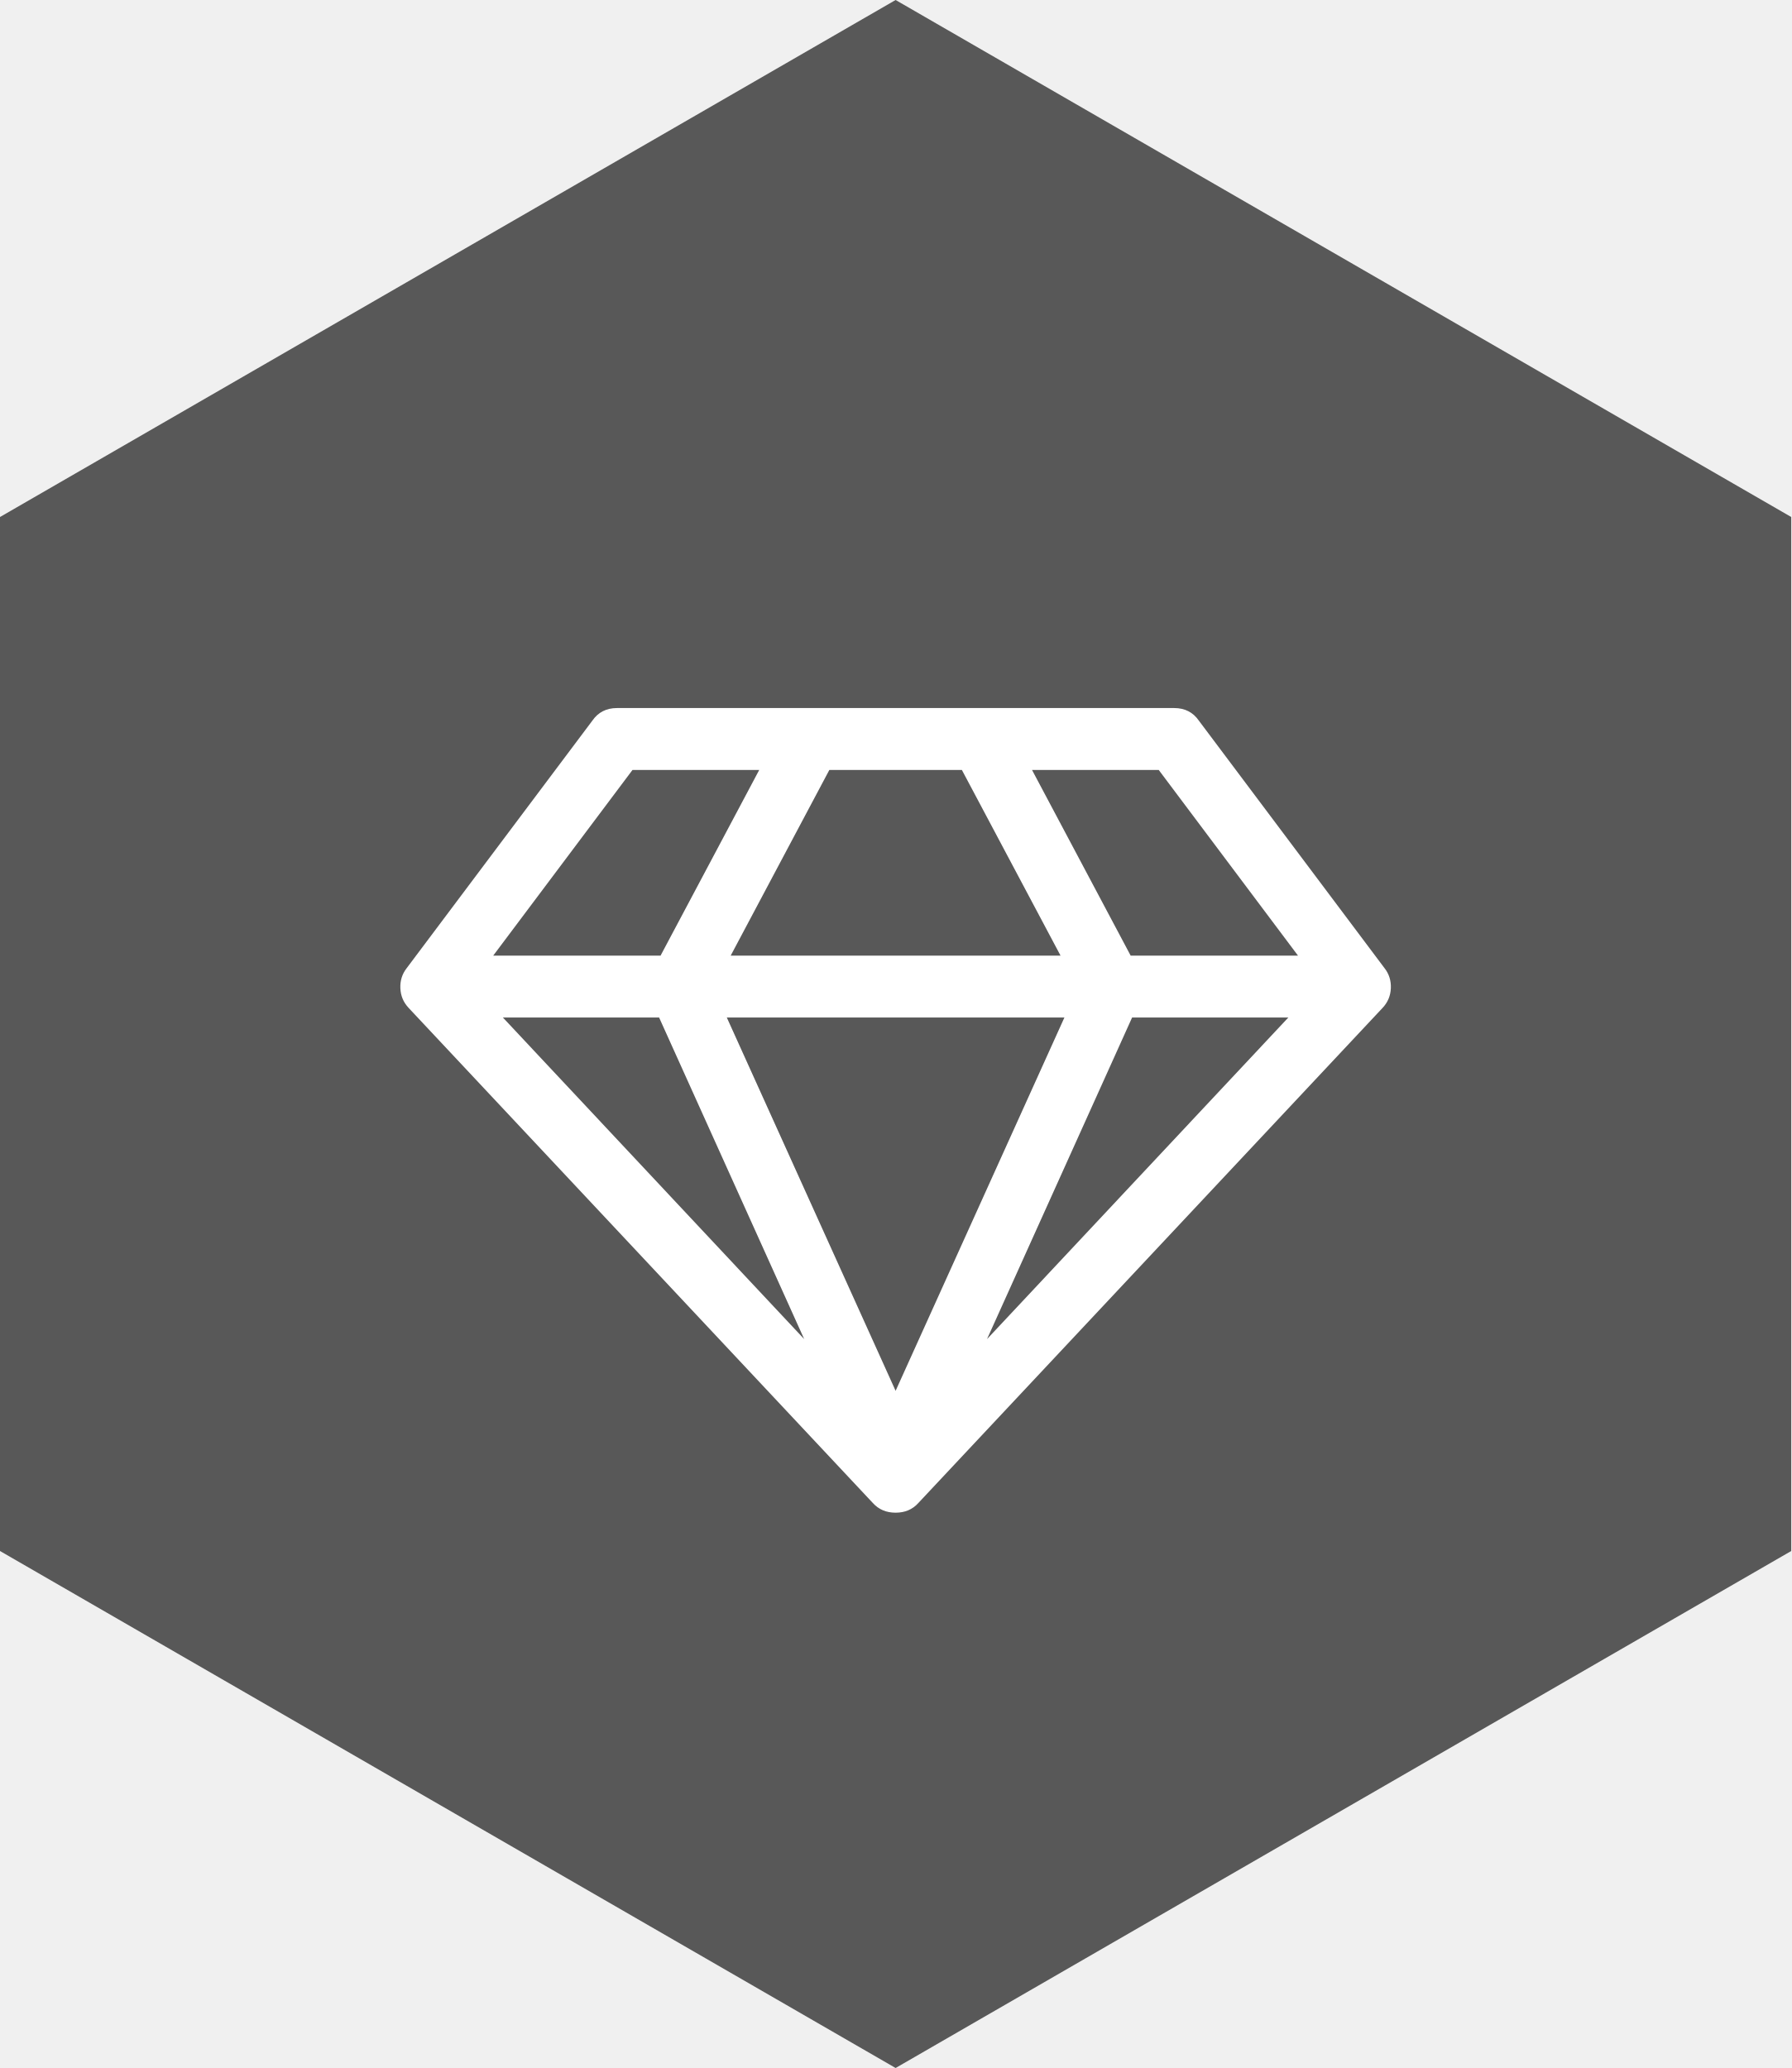
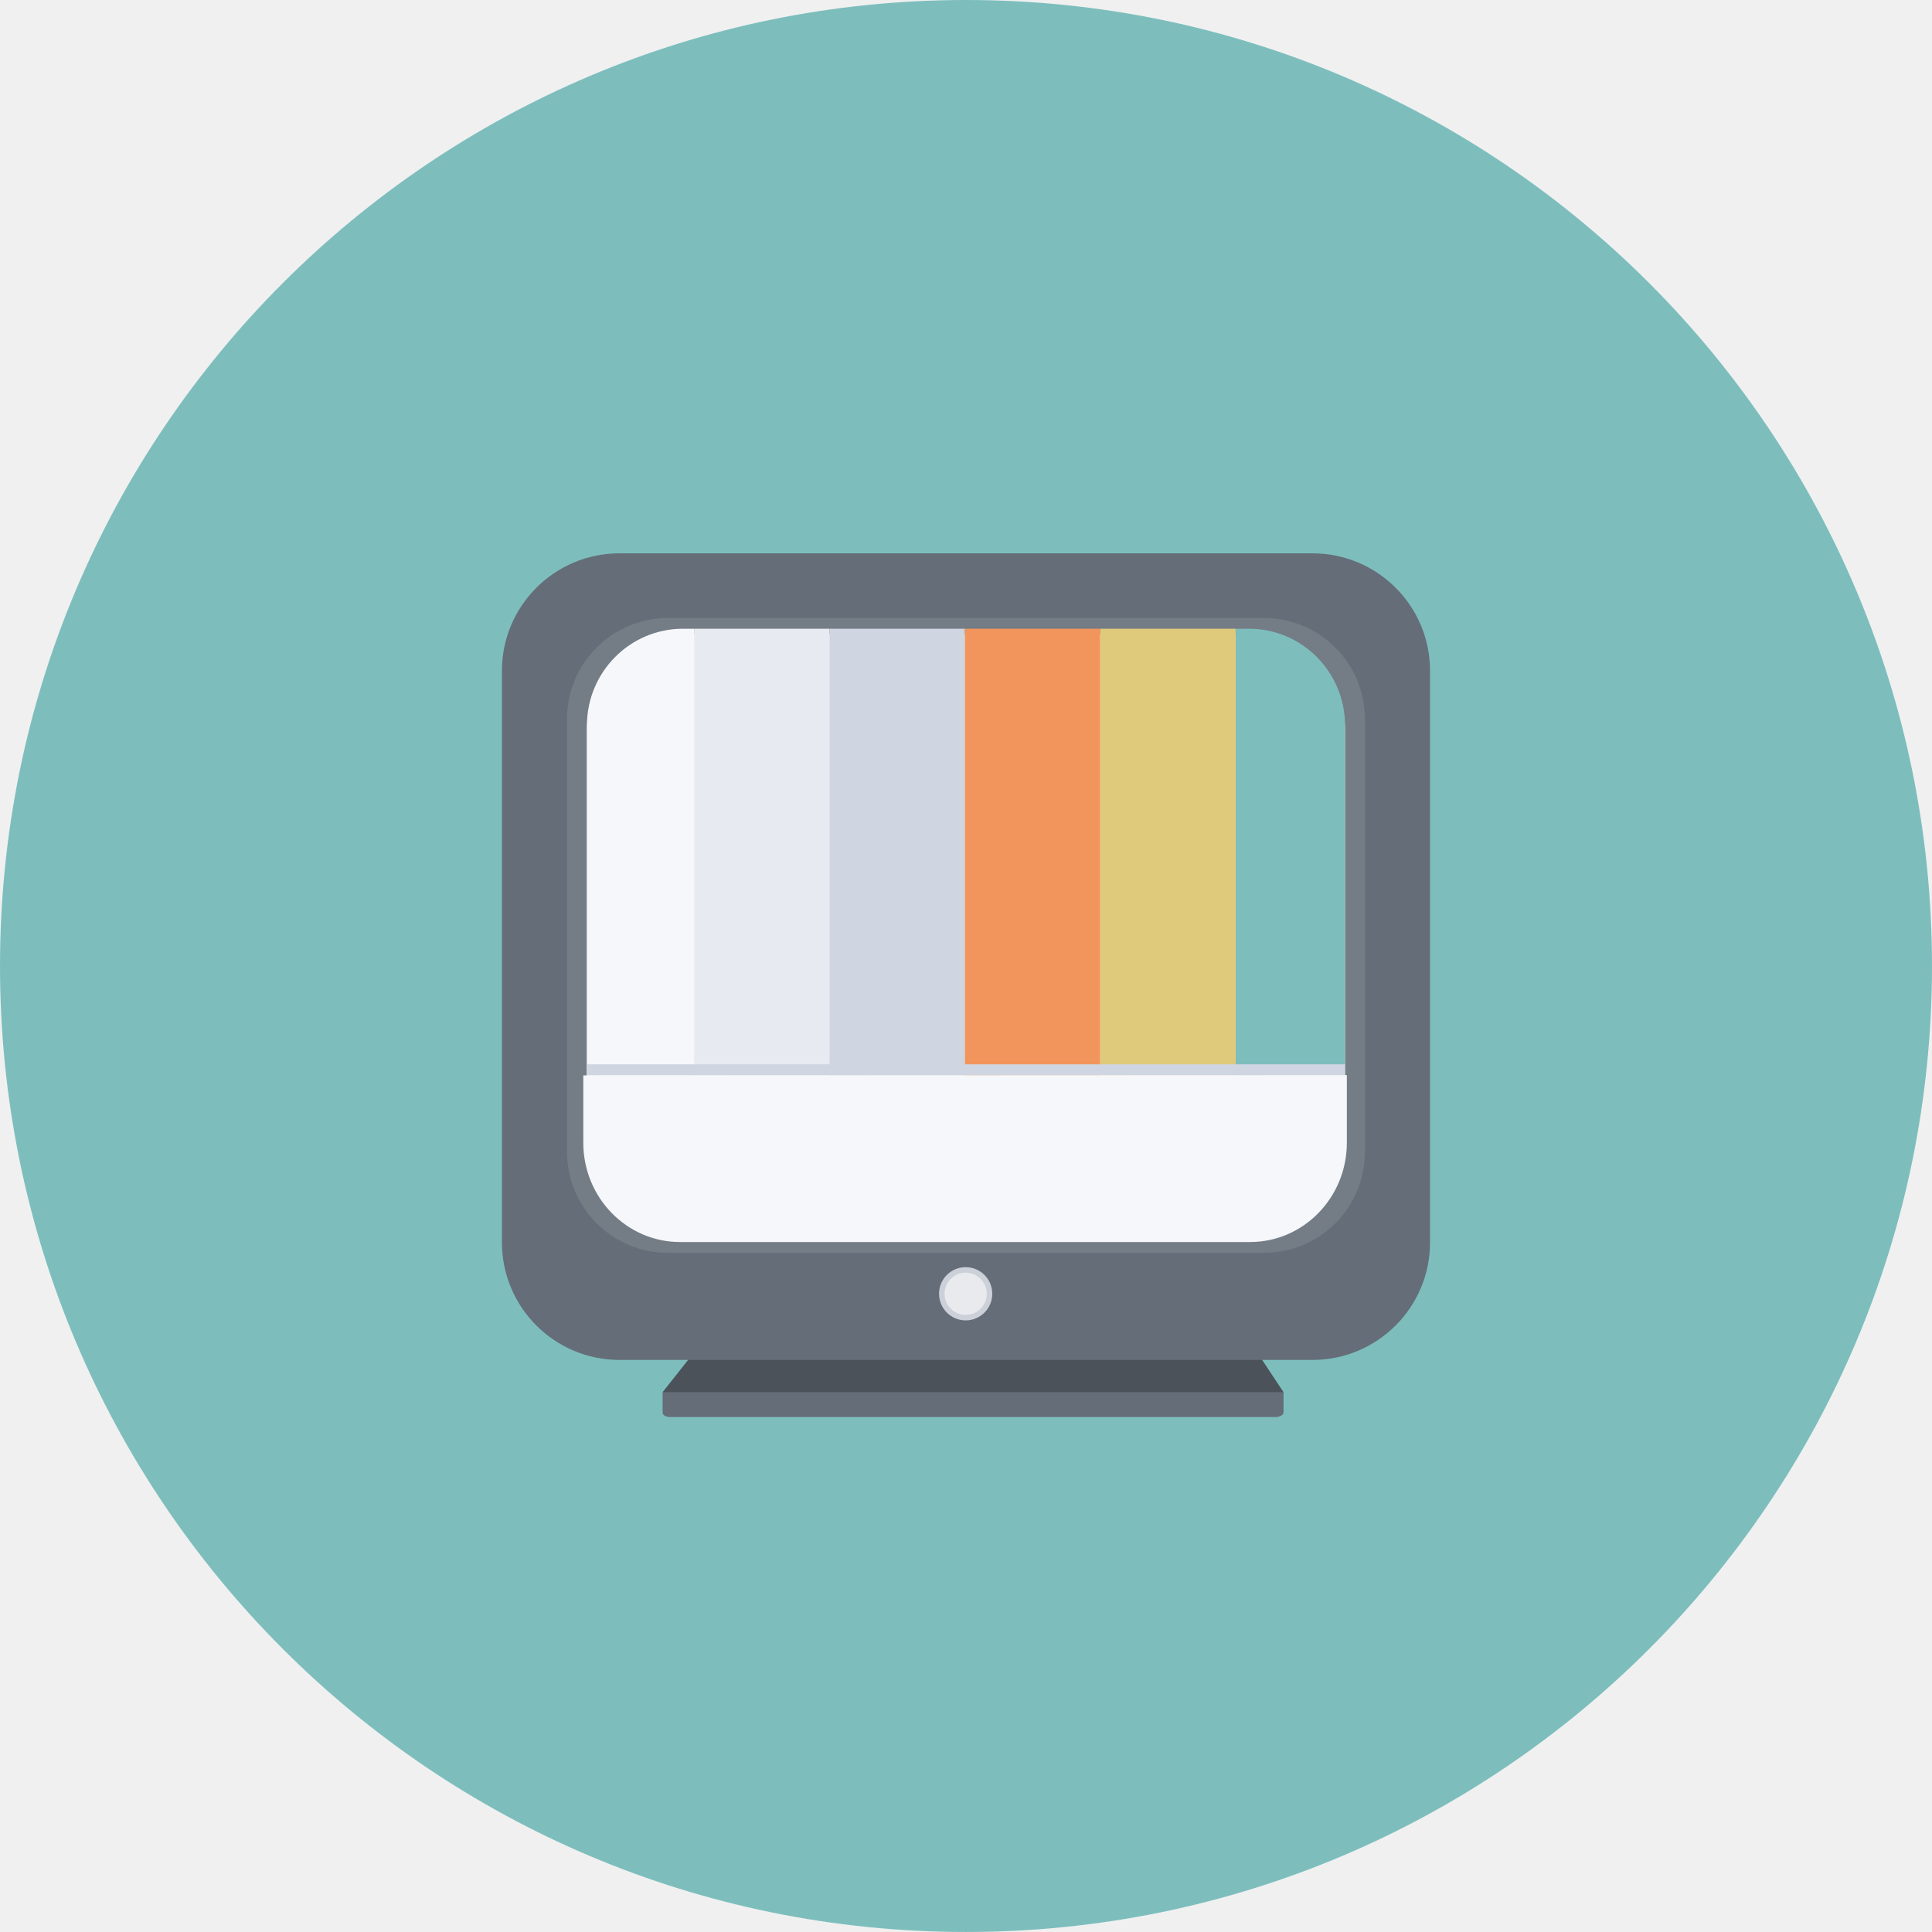
- <svg xmlns="http://www.w3.org/2000/svg" version="1.1" id="Layer_1" x="0px" y="0px" width="149.167px" height="172.243px" viewBox="0 0 149.167 172.243" enable-background="new 0 0 149.167 172.243" xml:space="preserve">
-   <polygon fill="#585858" points="149.167,129.183 74.583,172.243 0,129.183 0,43.061 74.583,0 149.167,43.061 " />
-   <path fill="#FFFFFF" d="M41.88,84.75l25.09,26.783L54.889,84.75H41.88z M74.583,115.841L88.64,84.75H60.527L74.583,115.841z   M55.009,79.594l8.217-15.466H52.673l-11.6,15.466H55.009z M82.196,111.533l25.091-26.783h-13.01L82.196,111.533z M60.849,79.594  h27.469l-8.217-15.466H69.065L60.849,79.594z M94.157,79.594h13.936L96.494,64.128H85.942L94.157,79.594z M99.835,60.02  l15.467,20.621c0.376,0.483,0.55,1.04,0.523,1.671c-0.027,0.632-0.257,1.174-0.686,1.632l-38.664,41.243  c-0.483,0.536-1.113,0.804-1.893,0.804c-0.778,0-1.408-0.268-1.892-0.804L34.026,83.944c-0.429-0.457-0.658-1-0.685-1.632  c-0.027-0.631,0.147-1.188,0.523-1.671L49.331,60.02c0.484-0.699,1.168-1.047,2.054-1.047h46.398  C98.667,58.973,99.353,59.322,99.835,60.02z" />
+ <svg xmlns="http://www.w3.org/2000/svg" style="enable-background:new 0 0 499.997 499.992;" version="1.1" viewBox="0 0 499.997 499.992" xml:space="preserve">
+   <g id="television">
+     <g>
+       <path d="M250.001,0C111.925,0,0,111.93,0,249.996s111.925,249.996,250.001,249.996    c138.062,0,249.996-111.93,249.996-249.996S388.063,0,250.001,0z" style="fill:#7DBEBD;" />
+       <g id="_x33_5">
+         <path d="M203.495,287.518c-3.046,0-5.545,2.493-5.545,5.545v28.276c0,3.056-1.557,7.499-3.468,9.872     l-22.969,29.038c1.489,1.722,0.102,2.556,3.148,2.556h154.171c0.17,0.16,1.261,0.015,3.338-2.512l-19.078-28.819     c-1.708-2.517-3.115-7.077-3.115-10.133v-28.276c0-3.051-2.493-5.545-5.545-5.545H203.495z" style="fill:#4C525A;" />
+         <path d="M332.18,365.491v-5.21h-5.996H171.48v5.312c0,0.019,0,0.034,0,0.043v0.068h0.019     c0.077,0.538,0.8,1.024,1.955,1.024h156.791C331.026,366.728,332.287,366.204,332.18,365.491z" style="fill:#656D78;" />
+         <path d="M370.095,321.523c0,16.799-13.621,30.425-30.43,30.425H160.317     c-16.798,0-30.42-13.626-30.42-30.425V173.613c0-16.803,13.621-30.415,30.42-30.415h179.348c16.808,0,30.43,13.611,30.43,30.415     V321.523z" style="fill:#656D78;" />
+         <path d="M353.243,298.088c0,14.441-11.715,26.156-26.161,26.156H172.896     c-14.432,0-26.156-11.715-26.156-26.156V186.08c0-14.437,11.725-26.151,26.156-26.151h154.186     c14.446,0,26.161,11.715,26.161,26.151V298.088z" style="fill:#747C85;" />
+         <path d="M348.091,295.303c0,13.708-11.128,24.841-24.856,24.841H176.738     c-13.713,0-24.842-11.133-24.842-24.841V188.884c0-13.728,11.128-24.846,24.842-24.846h146.497     c13.728,0,24.856,11.118,24.856,24.846V295.303z" style="fill:#F5F7FA;" />
+         <g>
+           <rect height="157.431" style="fill:#E7EAF0;" width="35.048" x="179.629" y="162.714" />
+           <rect height="157.431" style="fill:#CFD5E1;" width="35.028" x="214.677" y="162.714" />
+           <path d="M176.738,162.714c-13.713,0-24.842,11.215-24.842,25.055V295.09      c0,13.83,11.128,25.055,24.842,25.055h2.891V162.714H176.738z" style="fill:#F5F7FA;" />
+           <path d="M323.235,162.714h-3.454v157.431h3.454c13.728,0,24.856-11.225,24.856-25.055V187.768      C348.091,173.929,336.963,162.714,323.235,162.714z" style="fill:#7DBEBD;" />
+           <rect height="157.431" style="fill:#F2955C;" width="35.034" x="249.705" y="162.714" />
+           <rect height="157.431" style="fill:#DFC97A;" width="35.043" x="284.738" y="162.714" />
+         </g>
+         <g>
+           <path d="M256.797,334.829c0,3.808-3.076,6.883-6.884,6.883c-3.808,0-6.888-3.075-6.888-6.883      c0-3.808,3.08-6.888,6.888-6.888C253.722,327.94,256.797,331.021,256.797,334.829z" style="fill:#CCD1D9;" />
+           <path d="M255.376,334.829c0,3.022-2.444,5.467-5.462,5.467c-3.012,0-5.462-2.445-5.462-5.467      c0-3.017,2.45-5.462,5.462-5.462C252.931,329.366,255.376,331.811,255.376,334.829z" style="fill:#E8EAEE;" />
+         </g>
+         <polygon points="348.091,278.277 348.091,275.439 151.896,275.439 151.896,278.291    " style="fill:#CFD5E1;" />
+         <path d="M150.956,295.73c0,14.189,11.21,25.705,25.026,25.705h147.55c13.81,0,25.03-11.516,25.03-25.705     v-17.507l-197.606,0.077V295.73z" style="fill:#F5F7FA;" />
+       </g>
+     </g>
+   </g>
+   <g id="Layer_1" />
</svg>
